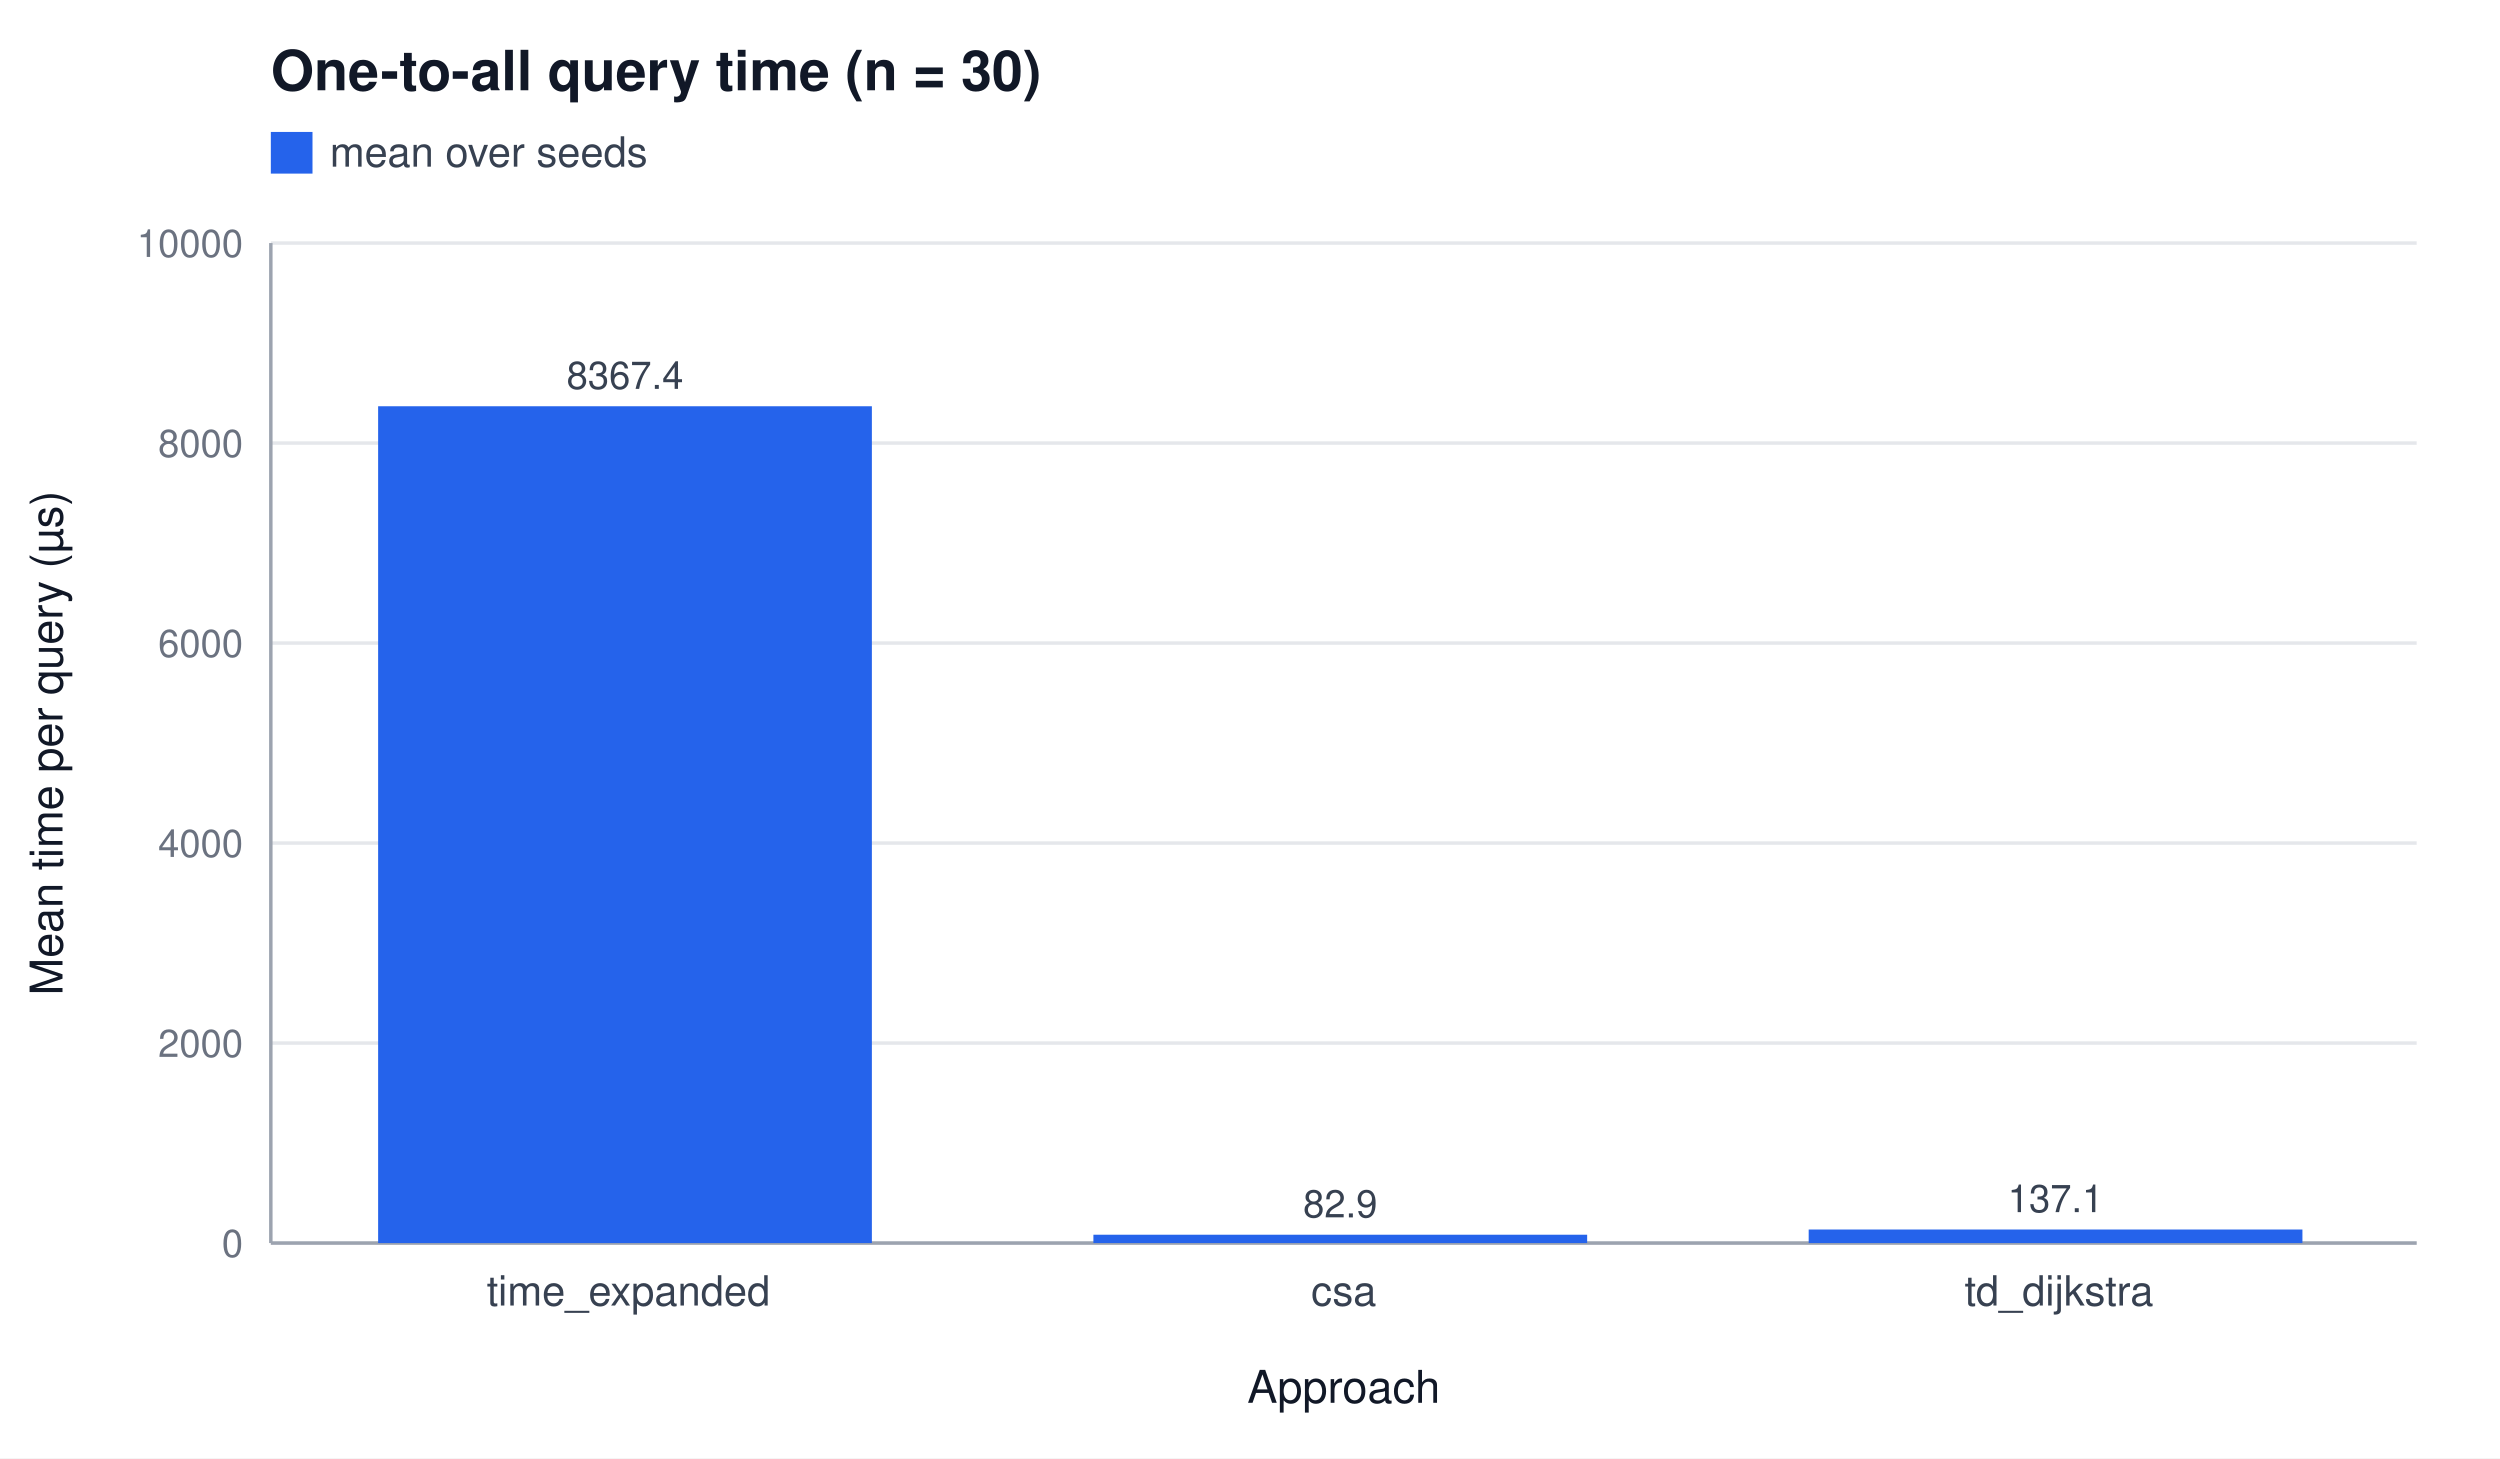
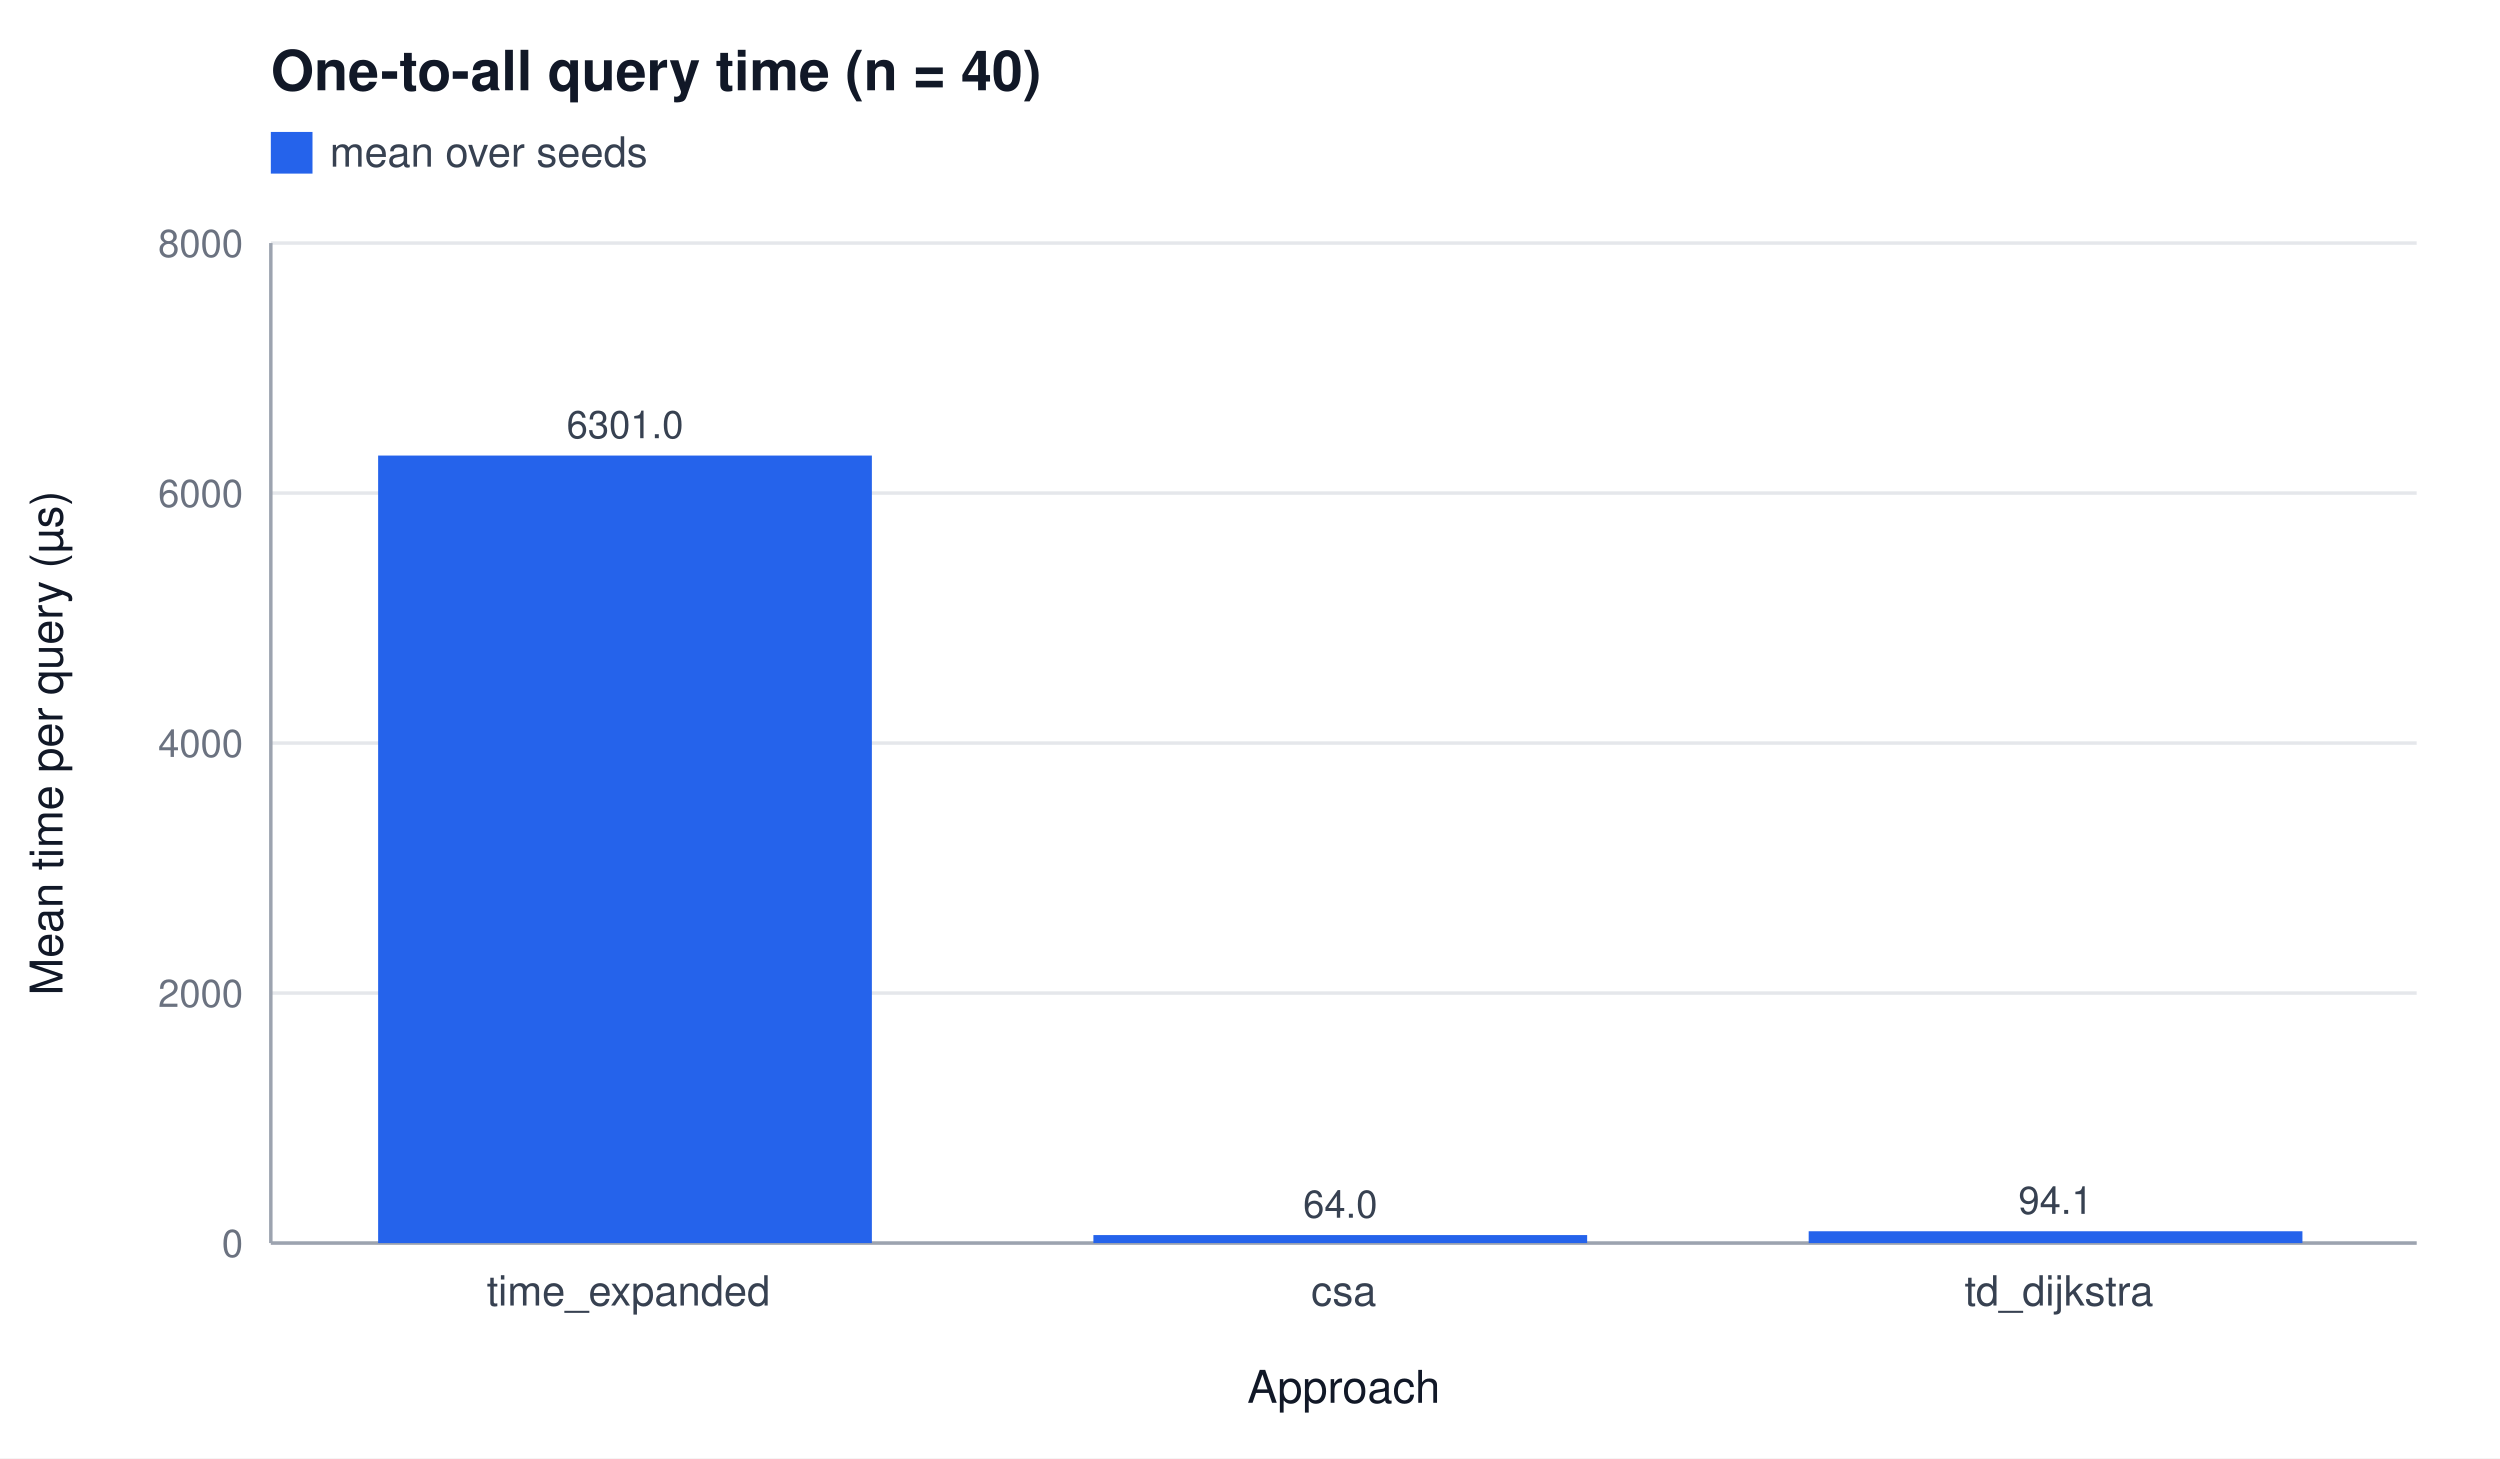
<svg xmlns="http://www.w3.org/2000/svg" width="720" height="420" viewBox="0 0 720 420" font-family="Helvetica, Arial, sans-serif">
  <rect width="100%" height="100%" fill="#ffffff" />
-   <text x="78" y="26" font-size="16" font-weight="bold" fill="#111827">One-to-all query time (n = 30)</text>
+   <text x="78" y="26" font-size="16" font-weight="bold" fill="#111827">One-to-all query time (n = 40)</text>
  <rect x="78.0" y="38" width="12" height="12" fill="#2563eb" />
  <text x="95.0" y="48" font-size="12" fill="#374151">mean over seeds</text>
  <line x1="78" x2="696" y1="358.0" y2="358.0" stroke="#e5e7eb" />
  <text x="70" y="362.0" text-anchor="end" font-size="11" fill="#6b7280">0</text>
-   <line x1="78" x2="696" y1="300.4" y2="300.4" stroke="#e5e7eb" />
-   <text x="70" y="304.4" text-anchor="end" font-size="11" fill="#6b7280">2000</text>
-   <line x1="78" x2="696" y1="242.8" y2="242.8" stroke="#e5e7eb" />
-   <text x="70" y="246.8" text-anchor="end" font-size="11" fill="#6b7280">4000</text>
-   <line x1="78" x2="696" y1="185.2" y2="185.2" stroke="#e5e7eb" />
-   <text x="70" y="189.2" text-anchor="end" font-size="11" fill="#6b7280">6000</text>
-   <line x1="78" x2="696" y1="127.6" y2="127.6" stroke="#e5e7eb" />
-   <text x="70" y="131.6" text-anchor="end" font-size="11" fill="#6b7280">8000</text>
+   <line x1="78" x2="696" y1="286.0" y2="286.0" stroke="#e5e7eb" />
+   <text x="70" y="290.0" text-anchor="end" font-size="11" fill="#6b7280">2000</text>
+   <line x1="78" x2="696" y1="214.0" y2="214.0" stroke="#e5e7eb" />
+   <text x="70" y="218.0" text-anchor="end" font-size="11" fill="#6b7280">4000</text>
+   <line x1="78" x2="696" y1="142.0" y2="142.0" stroke="#e5e7eb" />
+   <text x="70" y="146.0" text-anchor="end" font-size="11" fill="#6b7280">6000</text>
  <line x1="78" x2="696" y1="70.0" y2="70.0" stroke="#e5e7eb" />
-   <text x="70" y="74.0" text-anchor="end" font-size="11" fill="#6b7280">10000</text>
+   <text x="70" y="74.0" text-anchor="end" font-size="11" fill="#6b7280">8000</text>
  <line x1="78" x2="78" y1="70" y2="358" stroke="#9ca3af" />
  <line x1="78" x2="696" y1="358" y2="358" stroke="#9ca3af" />
  <text x="181.0" y="376" text-anchor="middle" font-size="12" fill="#374151">time_expanded</text>
  <text x="387.0" y="376" text-anchor="middle" font-size="12" fill="#374151">csa</text>
  <text x="593.0" y="376" text-anchor="middle" font-size="12" fill="#374151">td_dijkstra</text>
  <text x="387" y="404" text-anchor="middle" font-size="13" fill="#111827">Approach</text>
  <text transform="translate(18,214) rotate(-90)" text-anchor="middle" font-size="13" fill="#111827">Mean time per query (µs)</text>
-   <rect x="108.9" y="117.0" width="142.2" height="241.0" fill="#2563eb" />
-   <text x="180.0" y="112.0" text-anchor="middle" font-size="11" fill="#374151">8367.4</text>
-   <rect x="314.9" y="355.6" width="142.2" height="2.4" fill="#2563eb" />
-   <text x="386.0" y="350.6" text-anchor="middle" font-size="11" fill="#374151">82.9</text>
-   <rect x="520.9" y="354.1" width="142.2" height="3.9" fill="#2563eb" />
-   <text x="592.0" y="349.1" text-anchor="middle" font-size="11" fill="#374151">137.1</text>
+   <rect x="108.9" y="131.2" width="142.2" height="226.8" fill="#2563eb" />
+   <text x="180.0" y="126.2" text-anchor="middle" font-size="11" fill="#374151">6301.0</text>
+   <rect x="314.9" y="355.7" width="142.2" height="2.3" fill="#2563eb" />
+   <text x="386.0" y="350.7" text-anchor="middle" font-size="11" fill="#374151">64.0</text>
+   <rect x="520.9" y="354.6" width="142.2" height="3.4" fill="#2563eb" />
+   <text x="592.0" y="349.6" text-anchor="middle" font-size="11" fill="#374151">94.1</text>
</svg>
